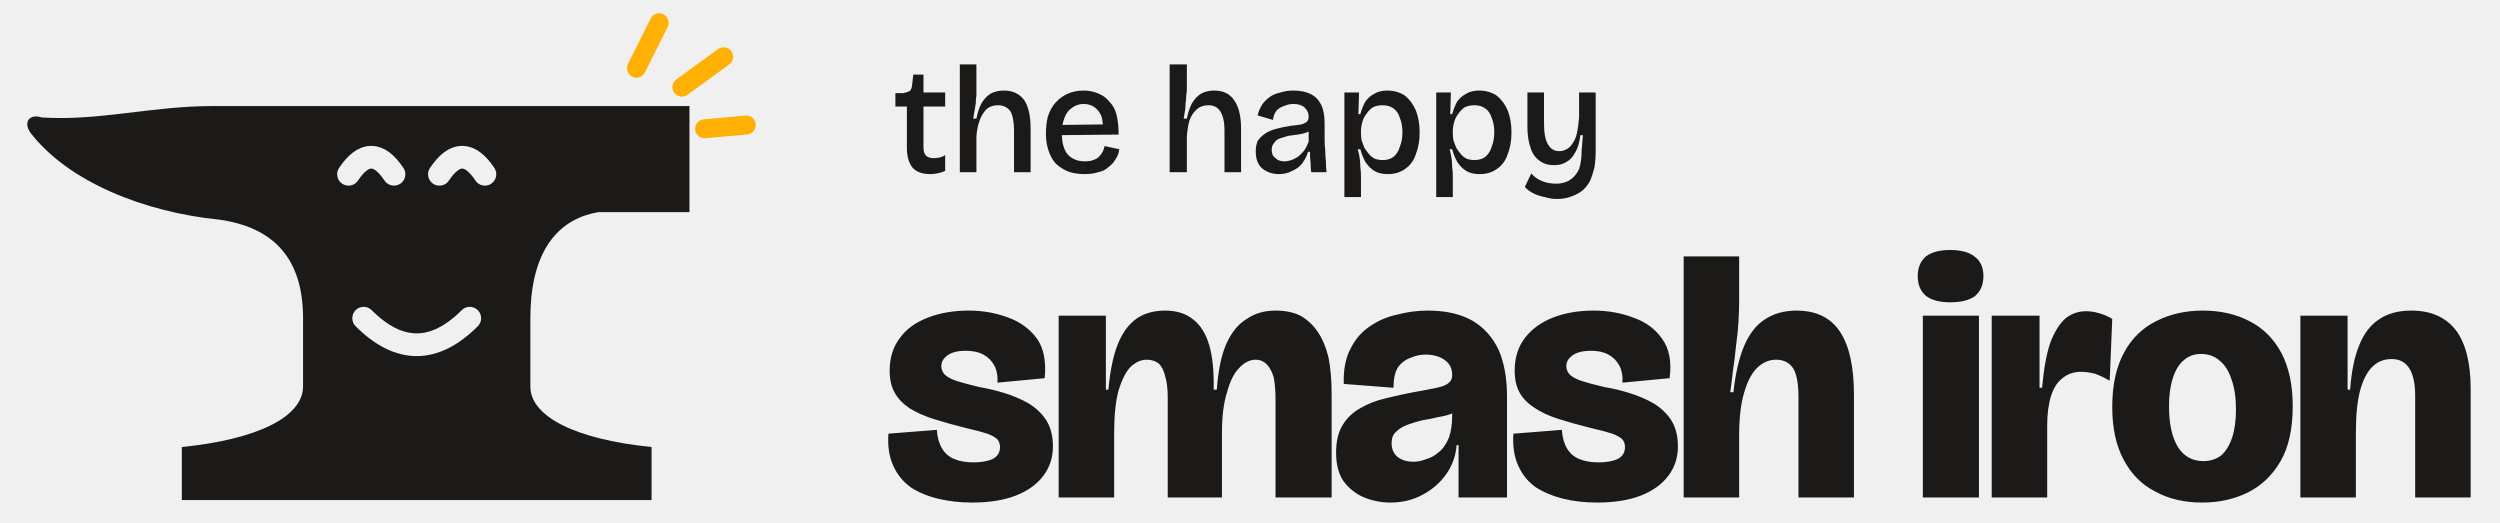
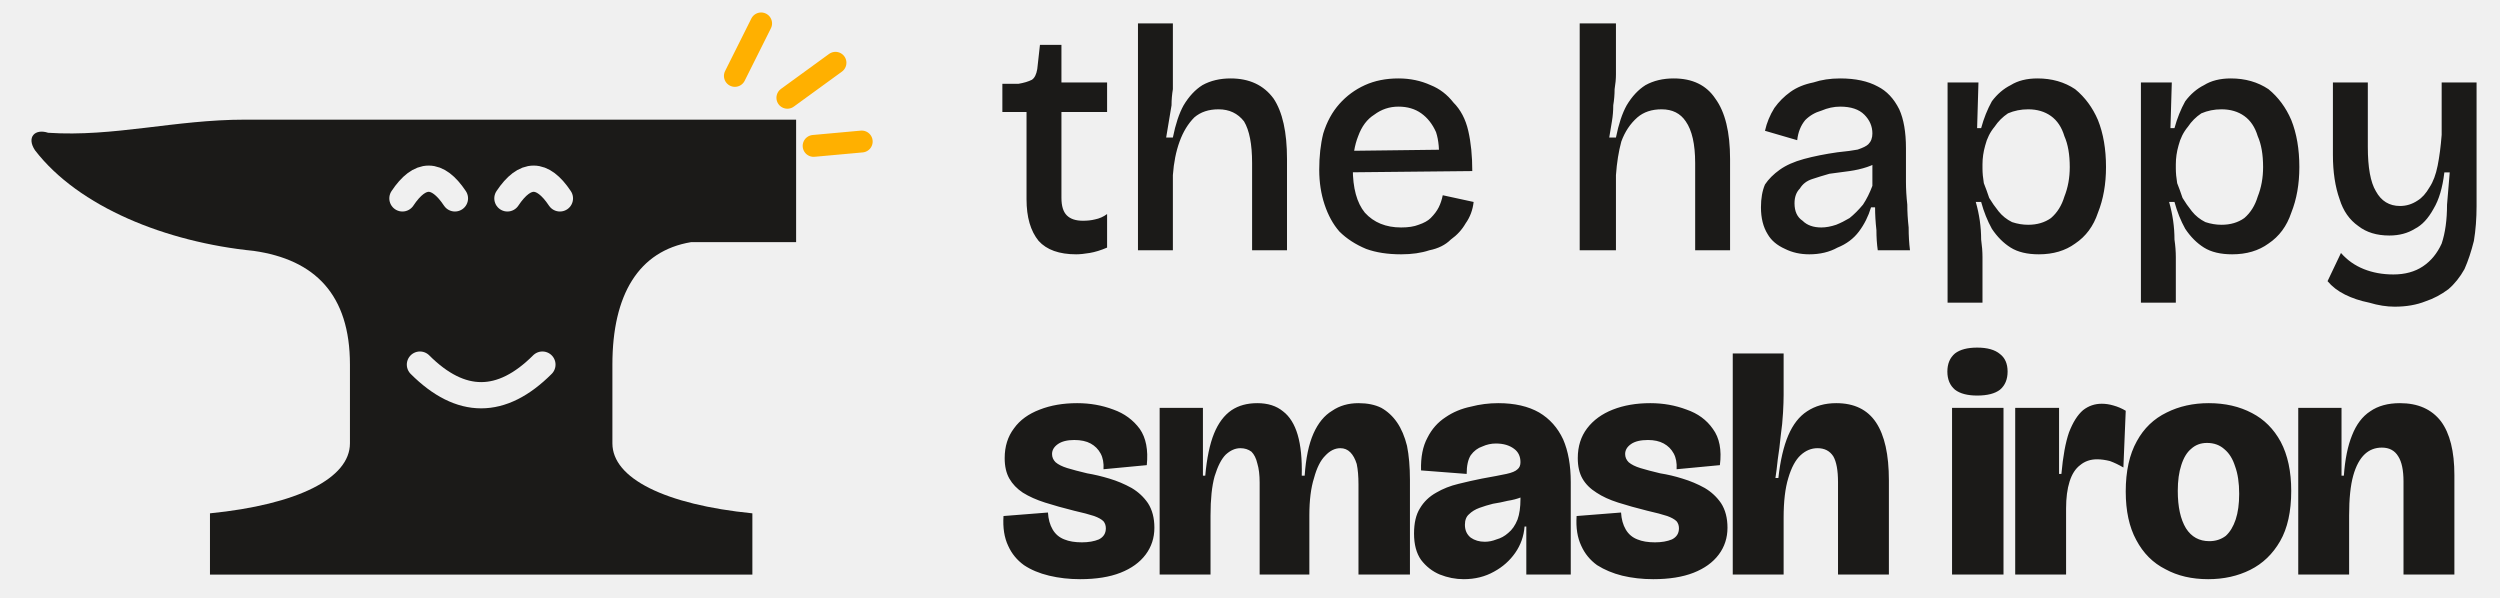
- <svg xmlns="http://www.w3.org/2000/svg" viewBox="0 0 392 82" role="img" aria-label="The Happy Smash Iron">
+ <svg xmlns="http://www.w3.org/2000/svg" viewBox="0 0 427.5 102.2" role="img" aria-label="The Happy Smash Iron">
  <defs>
    <mask id="face" maskUnits="userSpaceOnUse" x="0" y="0" width="210" height="150">
      <rect width="210" height="150" fill="#fff" />
      <path d="M92 48Q98 39 104 48M116 48Q122 39 128 48M96 86Q110 100 124 86" fill="none" stroke="#000" stroke-width="6" stroke-linecap="round" />
    </mask>
  </defs>
-   <g transform="scale(0.594) translate(0 -2)">
+   <g transform="translate(0 -1.98) scale(0.748)">
    <path d="M56 30H182V58H158C146 60 140 70 140 86V104C140 112 152 118 172 120V134H48V120C68 118 80 112 80 104V86C80 70 72 62 58 60C38 58 18 50 8 37C6 34 8 32 11 33C26 34 40 30 56 30Z" fill="#1B1A18" mask="url(#face)" />
    <path d="M168 20L174 8M180 25L191 17M186 36L197 35" fill="none" stroke="#FFB000" stroke-width="5" stroke-linecap="round" />
  </g>
-   <path d="M145.9 27.3L145.9 27.3Q144.0 27.3 143.1 26.3Q142.2 25.2 142.2 23.2L142.2 23.2L142.2 16.7L140.4 16.7L140.4 14.6L141.6 14.6Q142.2 14.5 142.6 14.3Q142.9 14.1 143.0 13.5L143.0 13.5L143.2 11.7L144.8 11.7L144.8 14.5L148.2 14.5L148.2 16.7L144.8 16.7L144.8 23.1Q144.8 24.0 145.2 24.4Q145.6 24.8 146.4 24.8L146.4 24.8Q146.9 24.8 147.3 24.7Q147.8 24.6 148.2 24.3L148.2 24.3L148.2 26.8Q147.5 27.1 146.9 27.2Q146.3 27.3 145.9 27.3ZM153.1 27L150.5 27L150.5 19.6L150.5 10.1L153.1 10.1L153.1 13.9Q153.1 14.4 153.1 15.0Q153.0 15.6 153.0 16.2Q152.9 16.8 152.8 17.4Q152.7 18.0 152.6 18.6L152.6 18.6L153.1 18.6Q153.4 17.1 153.9 16.2Q154.5 15.2 155.3 14.7Q156.2 14.2 157.4 14.2L157.4 14.2Q159.5 14.2 160.6 15.7Q161.6 17.2 161.6 20.2L161.6 20.2L161.6 27L159.0 27L159.0 20.5Q159.0 18.4 158.4 17.4Q157.7 16.5 156.5 16.5L156.5 16.5Q155.4 16.5 154.7 17.1Q154.0 17.8 153.6 18.9Q153.2 20.0 153.1 21.4L153.1 21.4L153.1 27ZM170.1 27.3L170.1 27.3Q168.6 27.3 167.5 26.9Q166.3 26.4 165.5 25.6Q164.8 24.8 164.4 23.6Q164.0 22.4 164.0 21.0L164.0 21.0Q164.0 19.5 164.3 18.3Q164.7 17.0 165.5 16.1Q166.3 15.2 167.4 14.7Q168.5 14.2 169.9 14.2L169.9 14.2Q171.2 14.2 172.3 14.7Q173.3 15.1 174.0 16.0Q174.8 16.8 175.1 18.1Q175.4 19.4 175.4 21.1L175.4 21.1L165.6 21.2L165.6 19.6L173.8 19.5L172.9 20.5Q173.0 19.1 172.7 18.2Q172.3 17.3 171.6 16.8Q170.9 16.3 169.9 16.3L169.9 16.3Q168.9 16.3 168.1 16.9Q167.3 17.4 166.9 18.5Q166.5 19.5 166.5 20.9L166.5 20.9Q166.5 23.1 167.4 24.2Q168.4 25.3 170.1 25.3L170.1 25.3Q170.9 25.3 171.4 25.1Q172.0 24.9 172.3 24.6Q172.7 24.2 172.9 23.8Q173.1 23.4 173.2 22.9L173.2 22.9L175.5 23.4Q175.4 24.3 174.9 25.0Q174.5 25.7 173.8 26.2Q173.2 26.8 172.2 27.0Q171.3 27.3 170.1 27.3ZM186.1 27L183.4 27L183.4 19.6L183.4 10.1L186.1 10.1L186.1 13.9Q186.1 14.4 186.0 15.0Q186.0 15.6 185.9 16.2Q185.9 16.8 185.8 17.4Q185.7 18.0 185.6 18.6L185.6 18.6L186.1 18.6Q186.4 17.1 186.9 16.2Q187.5 15.2 188.3 14.7Q189.2 14.2 190.4 14.2L190.4 14.2Q192.5 14.2 193.5 15.7Q194.6 17.2 194.6 20.2L194.6 20.2L194.6 27L192.0 27L192.0 20.5Q192.0 18.4 191.3 17.4Q190.7 16.5 189.5 16.5L189.5 16.5Q188.4 16.5 187.7 17.1Q186.9 17.8 186.5 18.9Q186.2 20.0 186.1 21.4L186.1 21.4L186.1 27ZM200.5 27.3L200.5 27.3Q199.5 27.3 198.7 26.9Q197.8 26.5 197.4 25.8Q196.9 25.0 196.9 23.8L196.9 23.8Q196.9 22.8 197.2 22.1Q197.6 21.5 198.3 21.0Q199.0 20.5 200.1 20.2Q201.2 19.9 202.6 19.7L202.6 19.7Q203.6 19.6 204.1 19.5Q204.7 19.3 204.9 19.1Q205.2 18.8 205.2 18.3L205.2 18.3Q205.2 17.5 204.6 16.9Q204.0 16.3 202.8 16.3L202.8 16.3Q202.1 16.3 201.4 16.6Q200.7 16.8 200.2 17.3Q199.7 17.9 199.6 18.8L199.6 18.8L197.2 18.1Q197.4 17.2 197.9 16.4Q198.4 15.7 199.1 15.2Q199.8 14.7 200.8 14.5Q201.7 14.2 202.8 14.2L202.8 14.2Q204.5 14.2 205.6 14.8Q206.6 15.3 207.2 16.5Q207.7 17.6 207.7 19.4L207.7 19.4L207.7 21.9Q207.7 22.7 207.8 23.6Q207.8 24.4 207.9 25.3Q207.9 26.2 208.0 27L208.0 27L205.6 27Q205.5 26.3 205.5 25.5Q205.4 24.6 205.4 23.8L205.4 23.8L205.1 23.8Q204.8 24.8 204.2 25.6Q203.6 26.4 202.6 26.8Q201.7 27.3 200.5 27.3ZM201.4 25.3L201.4 25.3Q201.9 25.3 202.5 25.1Q203 24.9 203.5 24.6Q204.0 24.2 204.5 23.6Q204.9 23.0 205.2 22.2L205.2 22.2L205.2 20.2L205.8 20.3Q205.4 20.6 204.8 20.8Q204.2 21 203.5 21.1Q202.8 21.2 202.0 21.3Q201.3 21.5 200.7 21.7Q200.1 21.9 199.8 22.4Q199.4 22.8 199.4 23.5L199.4 23.5Q199.4 24.4 200.0 24.8Q200.5 25.3 201.4 25.3ZM213.4 30.9L210.8 30.9L210.8 20.7L210.8 14.5L213.1 14.5L213.0 17.9L213.3 17.9Q213.6 16.8 214.1 15.9Q214.7 15.1 215.5 14.7Q216.3 14.2 217.5 14.2L217.5 14.2Q219.1 14.2 220.3 15.0Q221.4 15.9 222.0 17.3Q222.6 18.8 222.6 20.8L222.6 20.8Q222.6 22.7 222.0 24.2Q221.5 25.7 220.3 26.5Q219.2 27.3 217.6 27.3L217.6 27.3Q216.3 27.3 215.5 26.8Q214.7 26.3 214.1 25.4Q213.6 24.5 213.3 23.4L213.3 23.4L212.9 23.4Q213.1 24.1 213.2 24.8Q213.3 25.5 213.3 26.2Q213.4 26.9 213.4 27.5L213.4 27.5L213.4 30.9ZM216.8 25.1L216.8 25.1Q217.8 25.1 218.5 24.6Q219.2 24 219.5 23.0Q219.9 22.0 219.9 20.8L219.9 20.8Q219.9 19.4 219.5 18.5Q219.2 17.5 218.5 17.0Q217.8 16.5 216.8 16.5L216.8 16.5Q216.0 16.5 215.3 16.8Q214.7 17.2 214.3 17.8Q213.8 18.4 213.6 19.2Q213.4 19.9 213.4 20.6L213.4 20.6L213.4 20.9Q213.4 21.4 213.5 22.0Q213.7 22.5 213.9 23.1Q214.2 23.6 214.6 24.1Q215.0 24.6 215.6 24.9Q216.2 25.1 216.8 25.1ZM227.8 30.9L225.2 30.9L225.2 20.7L225.2 14.5L227.5 14.5L227.4 17.9L227.7 17.9Q228.0 16.8 228.5 15.9Q229.1 15.1 229.9 14.7Q230.7 14.2 231.9 14.2L231.9 14.2Q233.5 14.2 234.7 15.0Q235.8 15.9 236.4 17.3Q237.0 18.8 237.0 20.8L237.0 20.8Q237.0 22.7 236.4 24.2Q235.9 25.7 234.7 26.5Q233.6 27.3 232.0 27.3L232.0 27.3Q230.7 27.3 229.9 26.8Q229.1 26.3 228.5 25.4Q228.0 24.5 227.7 23.4L227.7 23.4L227.3 23.4Q227.5 24.1 227.6 24.8Q227.7 25.5 227.7 26.2Q227.8 26.9 227.8 27.5L227.8 27.5L227.8 30.9ZM231.2 25.1L231.2 25.1Q232.2 25.1 232.9 24.6Q233.6 24 233.9 23.0Q234.3 22.0 234.3 20.8L234.3 20.8Q234.3 19.4 233.9 18.5Q233.6 17.5 232.9 17.0Q232.2 16.5 231.2 16.5L231.2 16.5Q230.4 16.5 229.7 16.8Q229.1 17.2 228.7 17.8Q228.2 18.4 228.0 19.2Q227.8 19.9 227.8 20.6L227.8 20.6L227.8 20.9Q227.8 21.4 227.9 22.0Q228.1 22.5 228.3 23.1Q228.6 23.6 229.0 24.1Q229.4 24.6 230.0 24.9Q230.6 25.1 231.2 25.1ZM244.1 31.2L244.1 31.2Q243.2 31.2 242.2 30.9Q241.2 30.7 240.4 30.3Q239.6 29.9 239.1 29.3L239.1 29.3L240.1 27.2Q240.8 28.0 241.8 28.4Q242.8 28.8 244.0 28.8L244.0 28.8Q245.3 28.8 246.2 28.2Q247.1 27.6 247.6 26.5Q248 25.3 248.0 23.6L248.0 23.6L248.2 21.2L247.8 21.2Q247.6 22.9 247.0 23.9Q246.4 25.0 245.6 25.4Q244.8 25.9 243.7 25.9L243.7 25.9Q242.3 25.9 241.4 25.2Q240.4 24.5 240.0 23.2Q239.5 21.8 239.5 19.9L239.5 19.9L239.5 14.5L242.1 14.5L242.1 19.3Q242.1 21.6 242.7 22.6Q243.3 23.7 244.5 23.7L244.5 23.7Q245.2 23.7 245.8 23.3Q246.3 23.0 246.7 22.3Q247.1 21.7 247.3 20.7Q247.5 19.7 247.6 18.4L247.6 18.4L247.6 14.5L250.2 14.5L250.2 23.7Q250.2 25.1 250.0 26.3Q249.7 27.5 249.3 28.4Q248.8 29.3 248.1 29.9Q247.3 30.5 246.4 30.8Q245.4 31.2 244.1 31.2Z" fill="#1B1A18" />
-   <path d="M152.4 78.8L152.4 78.8Q149.6 78.8 147.1 78.2Q144.6 77.6 142.8 76.4Q141.0 75.1 140.1 73.1Q139.1 71.0 139.3 68.0L139.3 68.0L146.9 67.4Q147.0 69.1 147.7 70.3Q148.4 71.5 149.7 72.0Q150.9 72.5 152.7 72.5L152.7 72.5Q154.4 72.5 155.6 72.0Q156.8 71.4 156.8 70.1L156.8 70.1Q156.8 69.4 156.4 68.9Q155.9 68.4 154.8 68.0Q153.6 67.6 151.4 67.1L151.4 67.1Q148.6 66.4 146.4 65.7Q144.2 65.0 142.6 64.0Q141.1 63.0 140.3 61.6Q139.5 60.2 139.5 58.1L139.5 58.1Q139.5 55.1 141.1 53.0Q142.6 50.9 145.5 49.8Q148.3 48.7 151.9 48.7L151.9 48.7Q155.2 48.7 158.1 49.8Q160.9 50.8 162.6 53.1Q164.2 55.4 163.8 59.3L163.8 59.3L156.4 60.0Q156.5 58.4 155.9 57.3Q155.3 56.2 154.2 55.6Q153.1 55.0 151.4 55.0L151.4 55.0Q149.6 55.0 148.6 55.7Q147.6 56.4 147.6 57.4L147.6 57.4Q147.6 58.2 148.2 58.8Q148.9 59.4 150.2 59.8Q151.5 60.2 153.6 60.7L153.6 60.7Q155.4 61.0 157.4 61.6Q159.4 62.2 161.2 63.2Q162.9 64.2 164.0 65.8Q165.1 67.5 165.1 70.0L165.1 70.0Q165.1 72.6 163.6 74.6Q162.1 76.6 159.3 77.7Q156.5 78.8 152.4 78.8ZM174.7 78L166.0 78L166.0 62.2L166.0 49.5L173.4 49.5L173.4 61.1L173.8 61.1Q174.2 56.6 175.3 53.9Q176.4 51.2 178.3 49.9Q180.1 48.7 182.7 48.7L182.7 48.7Q185.4 48.7 187.1 50.1Q188.8 51.4 189.6 54.1Q190.4 56.8 190.3 61.1L190.3 61.1L190.8 61.1Q191.1 56.6 192.3 53.9Q193.5 51.2 195.5 50.0Q197.4 48.7 200.0 48.7L200.0 48.7Q202.3 48.7 203.9 49.5Q205.5 50.4 206.6 52.0Q207.7 53.6 208.3 56.0Q208.8 58.5 208.8 61.8L208.8 61.8L208.8 78L200.0 78L200.0 62.6Q200.0 60.5 199.7 59.1Q199.3 57.8 198.6 57.1Q197.9 56.4 196.9 56.4L196.9 56.4Q195.5 56.4 194.3 57.7Q193.1 58.9 192.4 61.5Q191.6 64.0 191.6 67.9L191.6 67.9L191.6 78L183.1 78L183.1 62.3Q183.1 60.3 182.7 59.0Q182.4 57.7 181.7 57.0Q180.9 56.4 179.8 56.4L179.8 56.4Q178.5 56.4 177.3 57.5Q176.2 58.6 175.4 61.2Q174.7 63.7 174.7 67.9L174.7 67.9L174.7 78ZM218.0 78.8L218.0 78.8Q215.9 78.8 213.9 78Q212.0 77.2 210.7 75.5Q209.5 73.8 209.5 71.0L209.5 71.0Q209.5 68.3 210.5 66.7Q211.5 65.0 213.3 64.0Q215.0 63.0 217.1 62.5Q219.1 62.0 221.1 61.6L221.1 61.6Q223.9 61.1 225.3 60.8Q226.7 60.5 227.2 60.0Q227.7 59.6 227.7 58.8L227.7 58.8Q227.7 57.3 226.6 56.5Q225.4 55.6 223.5 55.6L223.5 55.6Q222.3 55.6 221.2 56.1Q220.0 56.5 219.2 57.6Q218.5 58.7 218.5 60.8L218.5 60.8L210.7 60.2Q210.6 56.8 211.8 54.6Q212.9 52.4 214.9 51.1Q216.8 49.8 219.2 49.3Q221.5 48.7 223.9 48.7L223.9 48.7Q228.1 48.7 230.9 50.3Q233.6 51.9 235.0 54.9Q236.3 57.9 236.3 62.2L236.3 62.2L236.3 67.3Q236.3 69.0 236.3 70.8Q236.3 72.7 236.3 74.4Q236.3 76.2 236.3 78L236.3 78L228.7 78Q228.7 76.1 228.7 74.1Q228.7 72.1 228.7 69.8L228.7 69.8L228.4 69.8Q228.2 72.3 226.8 74.3Q225.4 76.3 223.2 77.5Q220.9 78.8 218.0 78.8ZM221.6 72.4L221.6 72.4Q222.6 72.4 223.6 72.0Q224.7 71.7 225.6 70.9Q226.6 70.1 227.2 68.6Q227.7 67.2 227.7 65.1L227.7 65.1L227.7 63.8L229.2 63.6Q228.8 64.3 227.8 64.8Q226.8 65.2 225.5 65.4Q224.3 65.7 223.0 65.9Q221.8 66.2 220.7 66.6Q219.6 67.0 218.9 67.7Q218.2 68.3 218.2 69.5L218.2 69.5Q218.2 70.9 219.2 71.7Q220.2 72.4 221.6 72.4ZM250.4 78.8L250.4 78.8Q247.6 78.8 245.1 78.2Q242.7 77.6 240.8 76.4Q239.0 75.1 238.1 73.1Q237.1 71.0 237.3 68.0L237.3 68.0L244.9 67.4Q245.0 69.1 245.7 70.3Q246.4 71.5 247.7 72.0Q248.9 72.5 250.7 72.5L250.7 72.5Q252.4 72.5 253.6 72.0Q254.8 71.4 254.8 70.1L254.8 70.1Q254.8 69.4 254.4 68.9Q253.9 68.4 252.8 68.0Q251.6 67.6 249.4 67.1L249.4 67.1Q246.6 66.4 244.4 65.7Q242.2 65.0 240.7 64.0Q239.1 63.0 238.3 61.6Q237.5 60.2 237.5 58.1L237.5 58.1Q237.5 55.1 239.1 53.0Q240.7 50.9 243.5 49.8Q246.3 48.7 249.9 48.7L249.9 48.7Q253.2 48.7 256.1 49.8Q259.0 50.8 260.6 53.1Q262.3 55.4 261.8 59.3L261.8 59.3L254.4 60.0Q254.5 58.4 253.9 57.3Q253.3 56.2 252.2 55.6Q251.1 55.0 249.5 55.0L249.5 55.0Q247.6 55.0 246.6 55.7Q245.6 56.4 245.6 57.4L245.6 57.4Q245.6 58.2 246.2 58.8Q246.9 59.4 248.2 59.8Q249.5 60.2 251.6 60.7L251.6 60.7Q253.5 61.0 255.4 61.6Q257.4 62.2 259.2 63.2Q260.9 64.2 262.0 65.8Q263.1 67.5 263.1 70.0L263.1 70.0Q263.1 72.6 261.6 74.6Q260.1 76.6 257.3 77.7Q254.5 78.8 250.4 78.8ZM272.7 78L264.0 78L264.0 62.9L264.0 40.2L272.7 40.2L272.7 47.3Q272.7 48.5 272.6 50.3Q272.5 52.2 272.2 54.3Q272.0 56.4 271.7 58.3Q271.5 60.2 271.3 61.5L271.3 61.5L271.8 61.5Q272.3 57.0 273.5 54.2Q274.7 51.4 276.7 50.1Q278.8 48.7 281.7 48.7L281.7 48.7Q286.3 48.7 288.5 52.0Q290.7 55.3 290.7 61.9L290.7 61.9L290.7 78L282.0 78L282.0 62.2Q282.0 59.2 281.2 57.8Q280.3 56.4 278.5 56.4L278.5 56.4Q276.9 56.4 275.6 57.6Q274.3 58.8 273.5 61.5Q272.7 64.1 272.7 68.3L272.7 68.3L272.7 78ZM310.3 78L301.5 78L301.5 49.5L310.3 49.5L310.3 78ZM305.8 47.4L305.8 47.4Q303.3 47.4 302.0 46.4Q300.7 45.3 300.7 43.3L300.7 43.3Q300.7 41.3 302.0 40.2Q303.3 39.2 305.8 39.2L305.8 39.2Q308.4 39.2 309.7 40.3Q311.0 41.3 311.0 43.3L311.0 43.3Q311.0 45.3 309.7 46.4Q308.4 47.4 305.8 47.4ZM321.0 78L312.3 78L312.3 62.5L312.3 49.5L319.8 49.5L319.8 60.8L320.2 60.8Q320.6 56.3 321.5 53.7Q322.5 51.1 323.9 49.9Q325.3 48.8 327.1 48.8L327.1 48.8Q328.1 48.8 329.1 49.1Q330.2 49.4 331.2 50.0L331.2 50.0L330.8 59.7Q329.6 59.0 328.5 58.6Q327.3 58.3 326.3 58.3L326.3 58.3Q324.6 58.3 323.4 59.3Q322.2 60.2 321.6 62.1Q321.0 64.0 321.0 66.7L321.0 66.7L321.0 78ZM345.3 78.8L345.3 78.8Q341.1 78.8 338.0 77.1Q334.8 75.5 333.0 72.1Q331.2 68.8 331.2 63.8L331.2 63.8Q331.2 58.6 333.1 55.2Q334.9 51.9 338.2 50.3Q341.4 48.7 345.4 48.7L345.4 48.7Q349.6 48.7 352.8 50.4Q355.9 52.0 357.7 55.3Q359.5 58.7 359.5 63.7L359.5 63.7Q359.5 69.0 357.6 72.3Q355.7 75.6 352.5 77.2Q349.3 78.8 345.3 78.8ZM345.5 72.3L345.5 72.3Q347.1 72.3 348.3 71.4Q349.4 70.4 350.0 68.6Q350.6 66.8 350.6 64.2L350.6 64.2Q350.6 61.4 349.9 59.5Q349.3 57.6 348.1 56.6Q346.9 55.5 345.1 55.5L345.1 55.5Q343.5 55.5 342.4 56.5Q341.3 57.4 340.7 59.3Q340.1 61.1 340.1 63.7L340.1 63.7Q340.1 67.8 341.5 70.1Q342.9 72.3 345.5 72.3ZM369.4 78L360.7 78L360.7 61.9L360.7 49.5L368.1 49.5L368.1 61.1L368.5 61.1Q368.8 56.9 369.9 54.2Q371.0 51.4 373.0 50.1Q375.0 48.7 378.1 48.7L378.1 48.7Q382.7 48.7 385.1 51.8Q387.4 54.9 387.4 61.0L387.4 61.0L387.4 78L378.7 78L378.7 62.1Q378.7 59.2 377.8 57.8Q376.9 56.3 375.0 56.3L375.0 56.3Q373.3 56.3 372.1 57.4Q370.8 58.6 370.1 61.1Q369.4 63.6 369.4 67.9L369.4 67.9L369.4 78Z" fill="#1B1A18" />
+   <g transform="matrix(2.2959 0 0 2.2959 -150.94 -19.19)">
+     <path d="M145.9 27.3L145.9 27.3Q144.0 27.3 143.1 26.3Q142.2 25.2 142.2 23.2L142.2 23.2L142.2 16.7L140.4 16.7L140.4 14.6L141.6 14.6Q142.2 14.5 142.6 14.3Q142.9 14.1 143.0 13.5L143.0 13.5L143.2 11.7L144.8 11.7L144.8 14.5L148.2 14.5L148.2 16.7L144.8 16.7L144.8 23.1Q144.8 24.0 145.2 24.4Q145.6 24.8 146.4 24.8L146.4 24.8Q146.9 24.8 147.3 24.7Q147.8 24.6 148.2 24.3L148.2 24.3L148.2 26.8Q147.5 27.1 146.9 27.2Q146.3 27.3 145.9 27.3ZM153.1 27L150.5 27L150.5 19.6L150.5 10.1L153.1 10.1L153.1 13.9Q153.1 14.4 153.1 15.0Q153.0 15.6 153.0 16.2Q152.9 16.8 152.8 17.4Q152.7 18.0 152.6 18.6L152.6 18.6L153.1 18.6Q153.4 17.1 153.9 16.2Q154.5 15.2 155.3 14.7Q156.2 14.2 157.4 14.2L157.4 14.2Q159.5 14.2 160.6 15.7Q161.6 17.2 161.6 20.2L161.6 20.2L161.6 27L159.0 27L159.0 20.5Q159.0 18.4 158.4 17.4Q157.7 16.5 156.5 16.5L156.5 16.5Q155.4 16.5 154.7 17.1Q154.0 17.8 153.6 18.9Q153.2 20.0 153.1 21.4L153.1 21.4L153.1 27ZM170.1 27.3L170.1 27.3Q168.6 27.3 167.5 26.9Q166.3 26.4 165.5 25.6Q164.8 24.8 164.4 23.6Q164.0 22.4 164.0 21.0L164.0 21.0Q164.0 19.5 164.3 18.3Q164.7 17.0 165.5 16.1Q166.3 15.2 167.4 14.7Q168.5 14.2 169.9 14.2L169.9 14.2Q171.2 14.2 172.3 14.7Q173.3 15.1 174.0 16.0Q174.8 16.8 175.1 18.1Q175.4 19.4 175.4 21.1L175.4 21.1L165.6 21.2L165.6 19.6L173.8 19.5L172.9 20.5Q173.0 19.1 172.7 18.2Q172.3 17.3 171.6 16.8Q170.9 16.3 169.9 16.3L169.9 16.3Q168.9 16.3 168.1 16.9Q167.3 17.4 166.9 18.5Q166.5 19.5 166.5 20.9L166.5 20.9Q166.5 23.1 167.4 24.2Q168.4 25.3 170.1 25.3L170.1 25.3Q170.9 25.3 171.4 25.1Q172.0 24.9 172.3 24.6Q172.7 24.2 172.9 23.8Q173.1 23.4 173.2 22.9L173.2 22.9L175.5 23.4Q175.4 24.3 174.9 25.0Q174.5 25.7 173.8 26.2Q173.2 26.8 172.2 27.0Q171.3 27.3 170.1 27.3ZM186.1 27L183.4 27L183.4 19.6L183.4 10.1L186.1 10.1L186.1 13.9Q186.1 14.4 186.0 15.0Q186.0 15.6 185.9 16.2Q185.9 16.8 185.8 17.4Q185.7 18.0 185.6 18.6L185.6 18.6L186.1 18.6Q186.4 17.1 186.9 16.2Q187.5 15.2 188.3 14.7Q189.2 14.2 190.4 14.2L190.4 14.2Q192.5 14.2 193.5 15.7Q194.6 17.2 194.6 20.2L194.6 20.2L194.6 27L192.0 27L192.0 20.5Q192.0 18.4 191.3 17.4Q190.7 16.5 189.5 16.5L189.5 16.5Q188.4 16.5 187.7 17.1Q186.9 17.8 186.5 18.9Q186.2 20.0 186.1 21.4L186.1 21.4L186.1 27ZM200.5 27.3L200.5 27.3Q199.5 27.3 198.7 26.9Q197.8 26.5 197.4 25.8Q196.9 25.0 196.9 23.8L196.9 23.8Q196.9 22.8 197.2 22.1Q197.6 21.5 198.3 21.0Q199.0 20.5 200.1 20.2Q201.2 19.9 202.6 19.7L202.6 19.7Q203.6 19.6 204.1 19.5Q204.7 19.3 204.9 19.1Q205.2 18.8 205.2 18.3L205.2 18.3Q205.2 17.5 204.6 16.9Q204.0 16.3 202.8 16.3L202.8 16.3Q202.1 16.3 201.4 16.6Q200.7 16.8 200.2 17.3Q199.7 17.9 199.6 18.8L199.6 18.8L197.2 18.1Q197.4 17.2 197.9 16.4Q198.4 15.7 199.1 15.2Q199.8 14.7 200.8 14.5Q201.7 14.2 202.8 14.2L202.8 14.2Q204.5 14.2 205.6 14.8Q206.6 15.3 207.2 16.5Q207.7 17.6 207.7 19.4L207.7 19.4L207.7 21.9Q207.7 22.7 207.8 23.6Q207.8 24.4 207.9 25.3Q207.9 26.2 208.0 27L208.0 27L205.6 27Q205.5 26.3 205.5 25.5Q205.4 24.6 205.4 23.8L205.4 23.8L205.1 23.8Q204.8 24.8 204.2 25.6Q203.6 26.4 202.6 26.8Q201.7 27.3 200.5 27.3ZM201.4 25.3L201.4 25.3Q201.9 25.3 202.5 25.1Q203 24.9 203.5 24.6Q204.0 24.2 204.5 23.6Q204.9 23.0 205.2 22.2L205.2 22.2L205.2 20.2L205.8 20.3Q205.4 20.6 204.8 20.8Q204.2 21 203.5 21.1Q202.8 21.2 202.0 21.3Q201.3 21.5 200.7 21.7Q200.1 21.9 199.8 22.4Q199.4 22.8 199.4 23.5L199.4 23.5Q199.4 24.4 200.0 24.8Q200.5 25.3 201.4 25.3ZM213.4 30.9L210.8 30.9L210.8 20.7L210.8 14.5L213.1 14.5L213.0 17.9L213.3 17.9Q213.6 16.8 214.1 15.9Q214.7 15.1 215.5 14.7Q216.3 14.2 217.5 14.2L217.5 14.2Q219.1 14.2 220.3 15.0Q221.4 15.9 222.0 17.3Q222.6 18.8 222.6 20.8L222.6 20.8Q222.6 22.7 222.0 24.2Q221.5 25.7 220.3 26.5Q219.2 27.3 217.6 27.3L217.6 27.3Q216.3 27.3 215.5 26.8Q214.7 26.3 214.1 25.4Q213.6 24.5 213.3 23.4L213.3 23.4L212.9 23.4Q213.1 24.1 213.2 24.8Q213.3 25.5 213.3 26.2Q213.4 26.9 213.4 27.5L213.4 27.5L213.4 30.9ZM216.8 25.1L216.8 25.1Q217.8 25.1 218.5 24.6Q219.2 24 219.5 23.0Q219.9 22.0 219.9 20.8L219.9 20.8Q219.9 19.4 219.5 18.5Q219.2 17.5 218.5 17.0Q217.8 16.5 216.8 16.5L216.8 16.5Q216.0 16.5 215.3 16.8Q214.7 17.2 214.3 17.8Q213.8 18.4 213.6 19.2Q213.4 19.9 213.4 20.6L213.4 20.6L213.4 20.9Q213.4 21.4 213.5 22.0Q213.7 22.5 213.9 23.1Q214.2 23.6 214.6 24.1Q215.0 24.6 215.6 24.9Q216.2 25.1 216.8 25.1ZM227.8 30.9L225.2 30.9L225.2 20.7L225.2 14.5L227.5 14.5L227.4 17.9L227.7 17.9Q228.0 16.8 228.5 15.9Q229.1 15.1 229.9 14.7Q230.7 14.2 231.9 14.2L231.9 14.2Q233.5 14.2 234.7 15.0Q235.8 15.9 236.4 17.3Q237.0 18.8 237.0 20.8L237.0 20.8Q237.0 22.7 236.4 24.2Q235.9 25.7 234.7 26.5Q233.6 27.3 232.0 27.3L232.0 27.3Q230.7 27.3 229.9 26.8Q229.1 26.3 228.5 25.4Q228.0 24.5 227.7 23.4L227.7 23.4L227.3 23.4Q227.5 24.1 227.6 24.8Q227.7 25.5 227.7 26.2Q227.8 26.9 227.8 27.5L227.8 27.5L227.8 30.9ZM231.2 25.1L231.2 25.1Q232.2 25.1 232.9 24.6Q233.6 24 233.9 23.0Q234.3 22.0 234.3 20.8L234.3 20.8Q234.3 19.4 233.9 18.5Q233.6 17.5 232.9 17.0Q232.2 16.5 231.2 16.5L231.2 16.5Q230.4 16.5 229.7 16.8Q229.1 17.2 228.7 17.8Q228.2 18.4 228.0 19.2Q227.8 19.9 227.8 20.6L227.8 20.6L227.8 20.9Q227.8 21.4 227.9 22.0Q228.1 22.5 228.3 23.1Q228.6 23.6 229.0 24.1Q229.4 24.6 230.0 24.9Q230.6 25.1 231.2 25.1ZM244.1 31.2L244.1 31.2Q243.2 31.2 242.2 30.9Q241.2 30.7 240.4 30.3Q239.6 29.9 239.1 29.3L239.1 29.3L240.1 27.2Q240.8 28.0 241.8 28.4Q242.8 28.8 244.0 28.8L244.0 28.8Q245.3 28.8 246.2 28.2Q247.1 27.6 247.6 26.5Q248 25.3 248.0 23.6L248.0 23.6L248.2 21.2L247.8 21.2Q247.6 22.9 247.0 23.9Q246.4 25.0 245.6 25.4Q244.8 25.9 243.7 25.9L243.7 25.9Q242.3 25.9 241.4 25.2Q240.4 24.5 240.0 23.2Q239.5 21.8 239.5 19.9L239.5 19.9L239.5 14.5L242.1 14.5L242.1 19.3Q242.1 21.6 242.7 22.6Q243.3 23.7 244.5 23.7L244.5 23.7Q245.2 23.7 245.8 23.3Q246.3 23.0 246.7 22.3Q247.1 21.7 247.3 20.7Q247.5 19.7 247.6 18.4L247.6 18.4L247.6 14.5L250.2 14.5L250.2 23.7Q250.2 25.1 250.0 26.3Q249.7 27.5 249.3 28.4Q248.8 29.3 248.1 29.9Q247.3 30.5 246.4 30.8Q245.4 31.2 244.1 31.2Z" fill="#1B1A18" />
+   </g>
+   <g transform="translate(32.3 20.24)">
+     <path d="M152.4 78.8L152.4 78.8Q149.6 78.8 147.1 78.2Q144.6 77.6 142.8 76.4Q141.0 75.1 140.1 73.1Q139.1 71.0 139.3 68.0L139.3 68.0L146.9 67.4Q147.0 69.1 147.7 70.3Q148.4 71.5 149.7 72.0Q150.9 72.5 152.7 72.5L152.7 72.5Q154.4 72.5 155.6 72.0Q156.8 71.4 156.8 70.1L156.8 70.1Q156.8 69.4 156.4 68.9Q155.9 68.4 154.8 68.0Q153.6 67.6 151.4 67.1L151.4 67.1Q148.6 66.4 146.4 65.7Q144.2 65.0 142.6 64.0Q141.1 63.0 140.3 61.6Q139.5 60.2 139.5 58.1L139.5 58.1Q139.5 55.1 141.1 53.0Q142.6 50.9 145.5 49.8Q148.3 48.7 151.9 48.7L151.9 48.7Q155.2 48.7 158.1 49.8Q160.9 50.8 162.6 53.1Q164.2 55.4 163.8 59.3L163.8 59.3L156.4 60.0Q156.5 58.4 155.9 57.3Q155.3 56.2 154.2 55.6Q153.1 55.0 151.4 55.0L151.4 55.0Q149.6 55.0 148.6 55.7Q147.6 56.4 147.6 57.4L147.6 57.4Q147.6 58.2 148.2 58.8Q148.9 59.4 150.2 59.8Q151.5 60.2 153.6 60.7L153.6 60.7Q155.4 61.0 157.4 61.6Q159.4 62.2 161.2 63.2Q162.9 64.2 164.0 65.8Q165.1 67.5 165.1 70.0L165.1 70.0Q165.1 72.6 163.6 74.6Q162.1 76.6 159.3 77.7Q156.5 78.8 152.4 78.8ZM174.7 78L166.0 78L166.0 62.2L166.0 49.5L173.4 49.5L173.4 61.1L173.8 61.1Q174.2 56.6 175.3 53.9Q176.4 51.2 178.3 49.9Q180.1 48.7 182.7 48.7L182.7 48.7Q185.4 48.7 187.1 50.1Q188.8 51.4 189.6 54.1Q190.4 56.8 190.3 61.1L190.3 61.1L190.8 61.1Q191.1 56.6 192.3 53.9Q193.5 51.2 195.5 50.0Q197.4 48.7 200.0 48.7L200.0 48.7Q202.3 48.7 203.9 49.5Q205.5 50.4 206.6 52.0Q207.7 53.6 208.3 56.0Q208.8 58.5 208.8 61.8L208.8 61.8L208.8 78L200.0 78L200.0 62.6Q200.0 60.5 199.7 59.1Q199.3 57.8 198.6 57.1Q197.9 56.4 196.9 56.4L196.9 56.4Q195.5 56.4 194.3 57.7Q193.1 58.9 192.4 61.5Q191.6 64.0 191.6 67.9L191.6 67.9L191.6 78L183.1 78L183.1 62.3Q183.1 60.3 182.7 59.0Q182.4 57.7 181.7 57.0Q180.9 56.4 179.8 56.4L179.8 56.4Q178.5 56.4 177.3 57.5Q176.2 58.6 175.4 61.2Q174.7 63.7 174.7 67.9L174.7 67.9L174.7 78ZM218.0 78.8L218.0 78.8Q215.9 78.8 213.9 78Q212.0 77.2 210.7 75.5Q209.5 73.8 209.5 71.0L209.5 71.0Q209.5 68.3 210.5 66.7Q211.5 65.0 213.3 64.0Q215.0 63.0 217.1 62.5Q219.1 62.0 221.1 61.6L221.1 61.6Q223.9 61.1 225.3 60.8Q226.7 60.5 227.2 60.0Q227.7 59.6 227.7 58.8L227.7 58.8Q227.7 57.3 226.6 56.5Q225.4 55.6 223.5 55.6L223.5 55.6Q222.3 55.6 221.2 56.1Q220.0 56.5 219.2 57.6Q218.5 58.7 218.5 60.8L218.5 60.8L210.7 60.2Q210.6 56.8 211.8 54.6Q212.9 52.4 214.9 51.1Q216.8 49.8 219.2 49.3Q221.5 48.7 223.9 48.7L223.9 48.7Q228.1 48.7 230.9 50.3Q233.6 51.9 235.0 54.9Q236.3 57.9 236.3 62.2L236.3 62.2L236.3 67.3Q236.3 69.0 236.3 70.8Q236.3 72.7 236.3 74.4Q236.3 76.2 236.3 78L236.3 78L228.7 78Q228.7 76.1 228.7 74.1Q228.7 72.1 228.7 69.8L228.7 69.8L228.4 69.8Q228.2 72.3 226.8 74.3Q225.4 76.3 223.2 77.5Q220.9 78.8 218.0 78.8ZM221.6 72.4L221.6 72.4Q222.6 72.4 223.6 72.0Q224.7 71.7 225.6 70.9Q226.6 70.1 227.2 68.6Q227.7 67.2 227.7 65.1L227.7 65.1L227.7 63.8L229.2 63.6Q228.8 64.3 227.8 64.8Q226.8 65.2 225.5 65.4Q224.3 65.7 223.0 65.9Q221.8 66.2 220.7 66.6Q219.6 67.0 218.9 67.7Q218.2 68.3 218.2 69.5L218.2 69.5Q218.2 70.9 219.2 71.7Q220.2 72.4 221.6 72.4ZM250.4 78.8L250.4 78.8Q247.6 78.8 245.1 78.2Q242.7 77.6 240.8 76.4Q239.0 75.1 238.1 73.1Q237.1 71.0 237.3 68.0L237.3 68.0L244.9 67.4Q245.0 69.1 245.7 70.3Q246.4 71.5 247.7 72.0Q248.9 72.5 250.7 72.5L250.7 72.5Q252.4 72.5 253.6 72.0Q254.8 71.4 254.8 70.1L254.8 70.1Q254.8 69.4 254.4 68.9Q253.9 68.4 252.8 68.0Q251.6 67.6 249.4 67.1L249.4 67.1Q246.6 66.4 244.4 65.7Q242.2 65.0 240.7 64.0Q239.1 63.0 238.3 61.6Q237.5 60.2 237.5 58.1L237.5 58.1Q237.5 55.1 239.1 53.0Q240.7 50.9 243.5 49.8Q246.3 48.7 249.9 48.7L249.9 48.7Q253.2 48.7 256.1 49.8Q259.0 50.8 260.6 53.1Q262.3 55.4 261.8 59.3L261.8 59.3L254.4 60.0Q254.5 58.4 253.9 57.3Q253.3 56.2 252.2 55.6Q251.1 55.0 249.5 55.0L249.5 55.0Q247.6 55.0 246.6 55.7Q245.6 56.4 245.6 57.4L245.6 57.4Q245.6 58.2 246.2 58.8Q246.9 59.4 248.2 59.8Q249.5 60.2 251.6 60.7L251.6 60.7Q253.5 61.0 255.4 61.6Q257.4 62.2 259.2 63.2Q260.9 64.2 262.0 65.8Q263.1 67.5 263.1 70.0L263.1 70.0Q263.1 72.6 261.6 74.6Q260.1 76.6 257.3 77.7Q254.5 78.8 250.4 78.8ZM272.7 78L264.0 78L264.0 62.9L264.0 40.2L272.7 40.2L272.7 47.3Q272.7 48.5 272.6 50.3Q272.5 52.2 272.2 54.3Q272.0 56.4 271.7 58.3Q271.5 60.2 271.3 61.5L271.3 61.5L271.8 61.5Q272.3 57.0 273.5 54.2Q274.7 51.4 276.7 50.1Q278.8 48.7 281.7 48.7L281.7 48.7Q286.3 48.7 288.5 52.0Q290.7 55.3 290.7 61.9L290.7 61.9L290.7 78L282.0 78L282.0 62.2Q282.0 59.2 281.2 57.8Q280.3 56.4 278.5 56.4L278.5 56.4Q276.9 56.4 275.6 57.6Q274.3 58.8 273.5 61.5Q272.7 64.1 272.7 68.3L272.7 68.3L272.7 78ZM310.3 78L301.5 78L301.5 49.5L310.3 49.5L310.3 78ZM305.8 47.4L305.8 47.4Q303.3 47.4 302.0 46.4Q300.7 45.3 300.7 43.3L300.7 43.3Q300.7 41.3 302.0 40.2Q303.3 39.2 305.8 39.2L305.8 39.2Q308.4 39.2 309.7 40.3Q311.0 41.3 311.0 43.3L311.0 43.3Q311.0 45.3 309.7 46.4Q308.4 47.4 305.8 47.4ZM321.0 78L312.3 78L312.3 62.5L312.3 49.5L319.8 49.5L319.8 60.8L320.2 60.8Q320.6 56.3 321.5 53.7Q322.5 51.1 323.9 49.9Q325.3 48.8 327.1 48.8L327.1 48.8Q328.1 48.8 329.1 49.1Q330.2 49.4 331.2 50.0L331.2 50.0L330.8 59.7Q329.6 59.0 328.5 58.6Q327.3 58.3 326.3 58.3L326.3 58.3Q324.6 58.3 323.4 59.3Q322.2 60.2 321.6 62.1Q321.0 64.0 321.0 66.7L321.0 66.7L321.0 78ZM345.3 78.8L345.3 78.8Q341.1 78.8 338.0 77.1Q334.8 75.5 333.0 72.1Q331.2 68.8 331.2 63.8L331.2 63.8Q331.2 58.6 333.1 55.2Q334.9 51.9 338.2 50.3Q341.4 48.7 345.4 48.7L345.4 48.7Q349.6 48.7 352.8 50.4Q355.9 52.0 357.7 55.3Q359.5 58.7 359.5 63.7L359.5 63.7Q359.5 69.0 357.6 72.3Q355.7 75.6 352.5 77.2Q349.3 78.8 345.3 78.8ZM345.5 72.3L345.5 72.3Q347.1 72.3 348.3 71.4Q349.4 70.4 350.0 68.6Q350.6 66.8 350.6 64.2L350.6 64.2Q350.6 61.4 349.9 59.5Q349.3 57.6 348.1 56.6Q346.9 55.5 345.1 55.5L345.1 55.5Q343.5 55.5 342.4 56.5Q341.3 57.4 340.7 59.3Q340.1 61.1 340.1 63.7L340.1 63.7Q340.1 67.8 341.5 70.1Q342.9 72.3 345.5 72.3ZM369.4 78L360.7 78L360.7 61.9L360.7 49.5L368.1 49.5L368.1 61.1L368.5 61.1Q368.8 56.9 369.9 54.2Q371.0 51.4 373.0 50.1Q375.0 48.7 378.1 48.7L378.1 48.7Q382.7 48.7 385.1 51.8Q387.4 54.9 387.4 61.0L387.4 61.0L387.4 78L378.7 78L378.7 62.1Q378.7 59.2 377.8 57.8Q376.9 56.3 375.0 56.3L375.0 56.3Q373.3 56.3 372.1 57.4Q370.8 58.6 370.1 61.1Q369.4 63.6 369.4 67.9L369.4 67.9L369.4 78Z" fill="#1B1A18" />
+   </g>
</svg>
